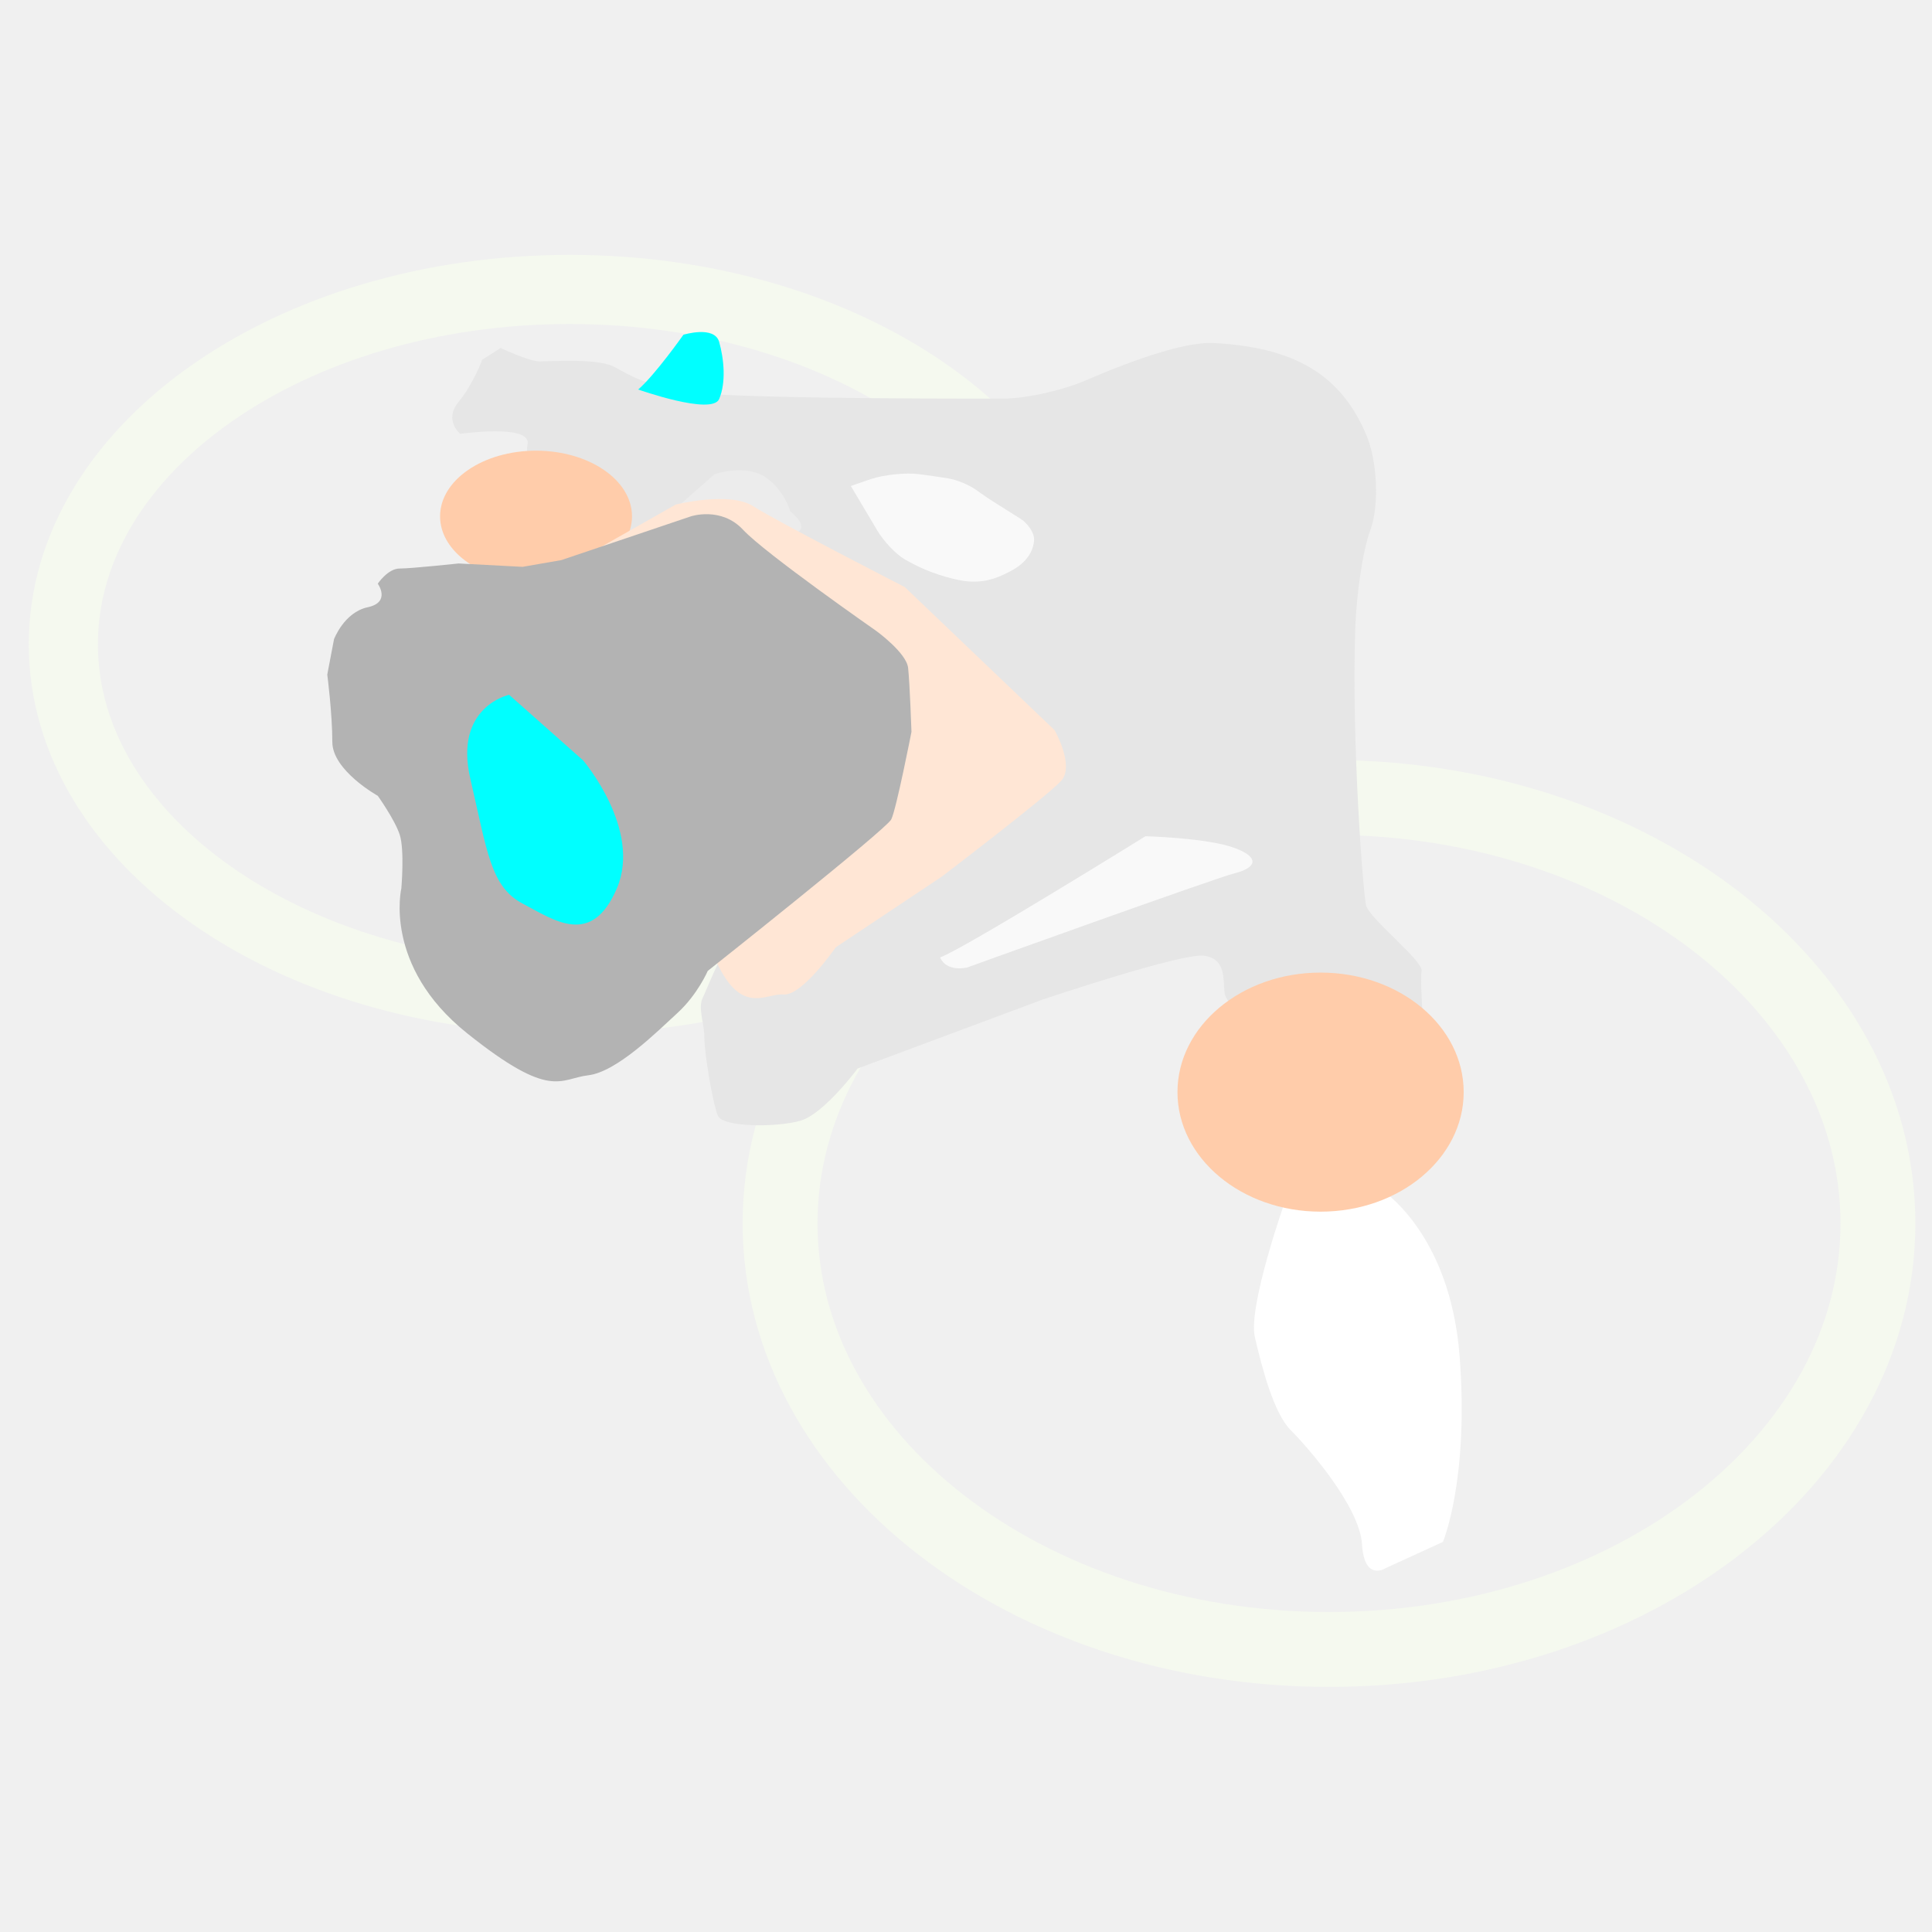
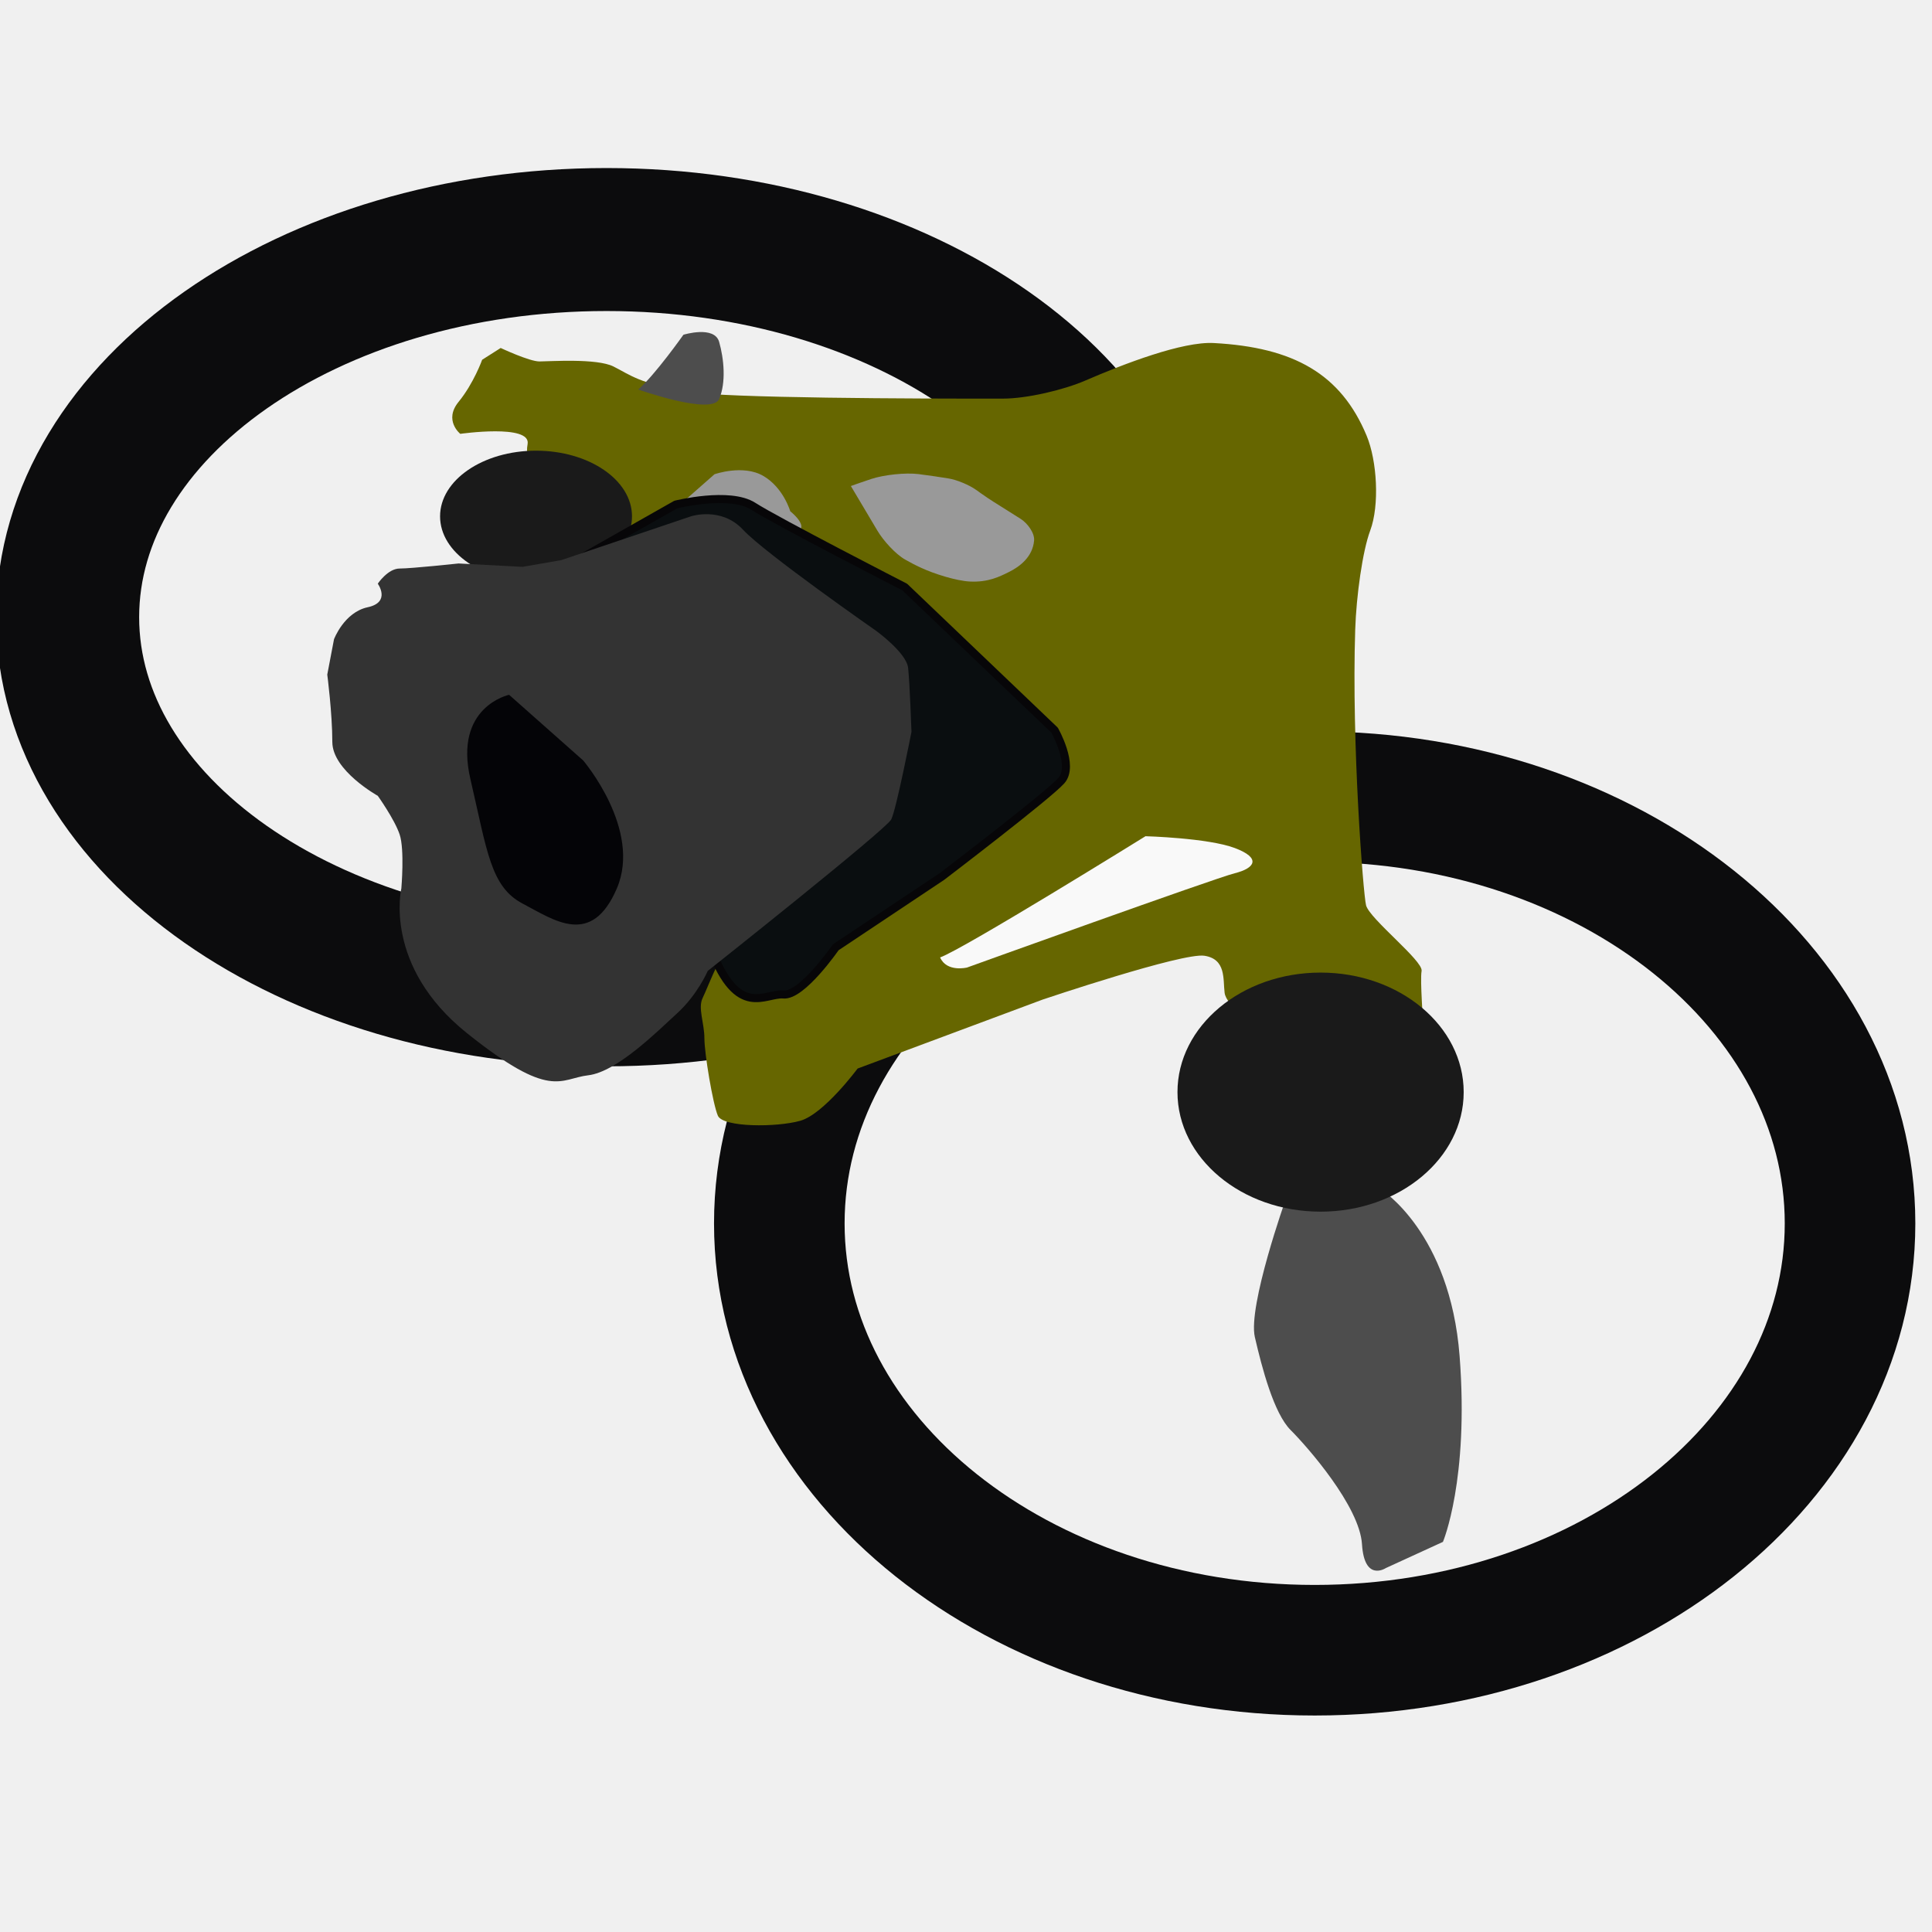
<svg xmlns="http://www.w3.org/2000/svg" height="24px" viewBox="0 -960 960 960" width="24px" fill="#e3e3e3" version="1.1" id="svg1" xml:space="preserve">
  <defs id="defs1" />
  <g id="layer6" transform="matrix(1.450033,0,0,1.450033,-38.9894,103.843)">
-     <ellipse style="fill:none;stroke:#f5f9ef;stroke-width:23.691;stroke-linecap:round;stroke-linejoin:bevel;stroke-dasharray:none;stroke-dashoffset:0;stroke-opacity:1" id="path23" cx="222.115" cy="-512.885" rx="173.521" ry="121.598" />
-     <ellipse style="fill:none;stroke:#f5f9ef;stroke-width:25.655;stroke-linecap:round;stroke-linejoin:bevel;stroke-dasharray:none;stroke-dashoffset:0;stroke-opacity:1" id="path24" cx="482.308" cy="-314.423" rx="188.103" ry="145.988" />
+     <ellipse style="fill:none;stroke:#050506;stroke-width:48.998;stroke-linecap:round;stroke-linejoin:bevel;stroke-dasharray:none;stroke-dashoffset:0;stroke-opacity:0.968" id="path23" cx="234.743" cy="-522.176" rx="184.669" ry="129.41" />
+     <ellipse style="fill:none;stroke:#050506;stroke-width:44.745;stroke-linecap:round;stroke-linejoin:bevel;stroke-dasharray:none;stroke-dashoffset:0;stroke-opacity:0.968" id="path24" cx="477.4" cy="-314.423" rx="183.457" ry="146.249" />
  </g>
-   <path style="display:inline;fill:#e6e6e6;stroke:#000000;stroke-width:0;stroke-linejoin:bevel" d="m 204.231,-535.385 30,-28.269 c 0,0 2.308,-11.538 -10.962,-11.538 -13.269,0 -16.731,0.577 -15.577,-6.346 1.154,-6.923 -23.077,-3.462 -23.077,-3.462 0,0 -5.769,-4.615 -0.577,-10.962 5.192,-6.346 8.077,-14.423 8.077,-14.423 l 6.346,-4.038 c 0,0 9.808,4.615 13.269,4.615 3.462,0 19.615,-1.154 25.385,1.731 5.769,2.885 8.654,5.769 25.385,8.654 12.844,2.214 78.386,2.389 108.148,2.35 8.139,-0.011 20.666,-2.945 28.135,-6.178 13.328,-5.769 33.294,-13.443 44.027,-12.867 27.417,1.473 43.573,10.571 52.395,31.759 3.59,8.622 4.46,23.861 1.22,32.517 -2.618,6.993 -4.758,22.349 -5.137,33.931 -1.276,39.089 2.747,90.584 3.712,94.449 1.154,4.615 19.615,19.038 19.038,22.5 -0.577,3.462 0.577,16.731 0.577,20.769 0,4.038 3.462,14.423 0.577,15.577 -2.885,1.154 -9.808,6.346 -18.462,7.5 -8.654,1.154 -30.577,4.615 -31.731,-0.577 -1.154,-5.192 -7.5,-19.038 -8.077,-22.5 -0.577,-3.462 -9.808,-8.654 -10.385,-13.269 -0.577,-4.615 0.577,-11.538 -6.923,-12.692 -7.5,-1.154 -55.385,15 -55.385,15 L 320.769,-367.5 c 0,0 -11.538,15.577 -19.615,17.885 -8.077,2.308 -26.538,2.308 -28.269,-1.731 -1.731,-4.038 -4.615,-21.346 -4.615,-26.538 0,-5.192 -2.308,-10.385 -0.577,-13.846 1.731,-3.462 8.077,-20.769 12.692,-21.923 4.615,-1.154 4.038,-103.269 4.038,-103.269 z" id="path4" transform="matrix(1.450033,0,0,1.450033,-38.9894,103.843)" />
-   <path style="fill:#ffffff;stroke:#000000;stroke-width:0;stroke-linecap:round;stroke-linejoin:bevel;stroke-dasharray:0, 0;stroke-dashoffset:0" d="m 638.91,-364.21 c 0,0 -18.929,53.238 -15.38,68.618 3.549,15.38 9.465,37.858 17.746,46.14 8.281,8.281 34.309,37.858 35.492,56.787 1.183,18.929 11.831,11.831 11.831,11.831 l 28.394,-13.014 c 0,0 13.014,-30.76 8.281,-92.28 -4.732,-61.52 -39.041,-82.815 -39.041,-82.815 z" id="path15" />
-   <path style="fill:#00ffff;stroke:#000000;stroke-width:0;stroke-linecap:round;stroke-linejoin:bevel;stroke-dasharray:0,0;stroke-dashoffset:0" d="m 317.115,-766.455 c 8.281,-7.098 22.478,-27.211 22.478,-27.211 0,0 15.38,-4.732 17.746,3.549 2.366,8.282 3.549,20.112 0,28.394 -3.549,8.281 -40.224,-4.732 -40.224,-4.732 z" id="path16" />
+   <path style="display:inline;fill:#666600;stroke:#c80000;stroke-width:0;stroke-linejoin:bevel;stroke-opacity:1;fill-opacity:1" d="m 204.231,-535.385 30,-28.269 c 0,0 2.308,-11.538 -10.962,-11.538 -13.269,0 -16.731,0.577 -15.577,-6.346 1.154,-6.923 -23.077,-3.462 -23.077,-3.462 0,0 -5.769,-4.615 -0.577,-10.962 5.192,-6.346 8.077,-14.423 8.077,-14.423 l 6.346,-4.038 c 0,0 9.808,4.615 13.269,4.615 3.462,0 19.615,-1.154 25.385,1.731 5.769,2.885 8.654,5.769 25.385,8.654 12.844,2.214 78.386,2.389 108.148,2.35 8.139,-0.011 20.666,-2.945 28.135,-6.178 13.328,-5.769 33.294,-13.443 44.027,-12.867 27.417,1.473 43.573,10.571 52.395,31.759 3.59,8.622 4.46,23.861 1.22,32.517 -2.618,6.993 -4.758,22.349 -5.137,33.931 -1.276,39.089 2.747,90.584 3.712,94.449 1.154,4.615 19.615,19.038 19.038,22.5 -0.577,3.462 0.577,16.731 0.577,20.769 0,4.038 3.462,14.423 0.577,15.577 -2.885,1.154 -9.808,6.346 -18.462,7.5 -8.654,1.154 -30.577,4.615 -31.731,-0.577 -1.154,-5.192 -7.5,-19.038 -8.077,-22.5 -0.577,-3.462 -9.808,-8.654 -10.385,-13.269 -0.577,-4.615 0.577,-11.538 -6.923,-12.692 -7.5,-1.154 -55.385,15 -55.385,15 L 320.769,-367.5 c 0,0 -11.538,15.577 -19.615,17.885 -8.077,2.308 -26.538,2.308 -28.269,-1.731 -1.731,-4.038 -4.615,-21.346 -4.615,-26.538 0,-5.192 -2.308,-10.385 -0.577,-13.846 1.731,-3.462 8.077,-20.769 12.692,-21.923 4.615,-1.154 4.038,-103.269 4.038,-103.269 z" id="path4" transform="matrix(1.450033,0,0,1.450033,-38.9894,103.843)" />
+   <path style="fill:#4d4d4d;stroke:#f6daf5;stroke-width:0;stroke-linecap:round;stroke-linejoin:bevel;stroke-dasharray:0, 0;stroke-dashoffset:0;stroke-opacity:0.957;fill-opacity:1" d="m 638.91,-364.21 c 0,0 -18.929,53.238 -15.38,68.618 3.549,15.38 9.465,37.858 17.746,46.14 8.281,8.281 34.309,37.858 35.492,56.787 1.183,18.929 11.831,11.831 11.831,11.831 l 28.394,-13.014 c 0,0 13.014,-30.76 8.281,-92.28 -4.732,-61.52 -39.041,-82.815 -39.041,-82.815 z" id="path15" />
+   <path style="fill:#4d4d4d;stroke:#f6daf5;stroke-width:0;stroke-linecap:round;stroke-linejoin:bevel;stroke-dasharray:0, 0;stroke-dashoffset:0;stroke-opacity:0.957;fill-opacity:1" d="m 317.115,-766.455 c 8.281,-7.098 22.478,-27.211 22.478,-27.211 0,0 15.38,-4.732 17.746,3.549 2.366,8.282 3.549,20.112 0,28.394 -3.549,8.281 -40.224,-4.732 -40.224,-4.732 z" id="path16" />
  <g id="layer5" transform="matrix(1.450033,0,0,1.450033,-38.9894,103.843)">
-     <ellipse style="fill:#ffccaa;stroke:#000000;stroke-width:0;stroke-linecap:round;stroke-linejoin:bevel;stroke-dasharray:0, 0;stroke-dashoffset:0" id="path13" cx="210.577" cy="-556.731" rx="32.885" ry="22.5" />
-     <ellipse style="fill:#ffccaa;stroke:#000000;stroke-width:0;stroke-linecap:round;stroke-linejoin:bevel;stroke-dasharray:0, 0;stroke-dashoffset:0" id="path11" cx="479.423" cy="-359.423" rx="49.038" ry="40.962" />
+     <ellipse style="fill:#1a1a1a;stroke:#000000;stroke-width:0;stroke-linecap:round;stroke-linejoin:bevel;stroke-dasharray:0, 0;stroke-dashoffset:0" id="path13" cx="210.577" cy="-556.731" rx="32.885" ry="22.5" />
+     <ellipse style="fill:#1a1a1a;stroke:#000000;stroke-width:0;stroke-linecap:round;stroke-linejoin:bevel;stroke-dasharray:0, 0;stroke-dashoffset:0" id="path11" cx="479.423" cy="-359.423" rx="49.038" ry="40.962" />
  </g>
  <g id="layer3" style="display:inline" transform="matrix(1.450033,0,0,1.450033,-38.9894,103.843)">
-     <path style="fill:#ececec;stroke:#000000;stroke-width:0;stroke-linejoin:bevel" d="m 257.308,-558.462 14.423,-12.692 c 0,0 9.808,-3.462 16.731,0.577 6.923,4.038 9.231,12.115 9.231,12.115 0,0 5.192,4.038 3.462,6.346 -1.731,2.308 -10.385,6.923 -10.385,6.923 z" id="path6" />
-     <path style="fill:#f9f9f9;stroke:#000000;stroke-width:0;stroke-linejoin:bevel" d="m 318.462,-567.115 9.119,15.336 c 1.974,3.319 6.079,7.907 9.425,9.831 1.616,0.929 3.524,1.939 5.672,2.922 4.346,1.989 11.822,4.399 16.588,4.636 6.208,0.309 10.115,-1.645 13.427,-3.301 3.662,-1.831 8.051,-5.115 8.555,-10.718 0.241,-2.686 -2.337,-6.03 -4.631,-7.474 l -9.075,-5.714 a 95.143,95.143 33.867 0 1 -4.607,-3.092 l -1.549,-1.106 c -2.358,-1.684 -6.583,-3.455 -9.444,-3.916 -2.993,-0.482 -6.842,-1.069 -10.307,-1.497 -4.488,-0.554 -11.775,0.234 -16.079,1.637 -3.704,1.208 -7.093,2.457 -7.093,2.457 z" id="path7" />
+     <path style="fill:#999999;stroke:#000000;stroke-width:0;stroke-linejoin:bevel" d="m 257.308,-558.462 14.423,-12.692 c 0,0 9.808,-3.462 16.731,0.577 6.923,4.038 9.231,12.115 9.231,12.115 0,0 5.192,4.038 3.462,6.346 -1.731,2.308 -10.385,6.923 -10.385,6.923 z" id="path6" />
+     <path style="fill:#999999;stroke:#000000;stroke-width:0;stroke-linejoin:bevel" d="m 318.462,-567.115 9.119,15.336 c 1.974,3.319 6.079,7.907 9.425,9.831 1.616,0.929 3.524,1.939 5.672,2.922 4.346,1.989 11.822,4.399 16.588,4.636 6.208,0.309 10.115,-1.645 13.427,-3.301 3.662,-1.831 8.051,-5.115 8.555,-10.718 0.241,-2.686 -2.337,-6.03 -4.631,-7.474 l -9.075,-5.714 a 95.143,95.143 33.867 0 1 -4.607,-3.092 l -1.549,-1.106 c -2.358,-1.684 -6.583,-3.455 -9.444,-3.916 -2.993,-0.482 -6.842,-1.069 -10.307,-1.497 -4.488,-0.554 -11.775,0.234 -16.079,1.637 -3.704,1.208 -7.093,2.457 -7.093,2.457 z" id="path7" />
    <path style="fill:#f9f9f9;stroke:#000000;stroke-width:0;stroke-linejoin:bevel" d="m 349.038,-405.577 c 8.077,-2.884 70.385,-41.538 70.385,-41.538 0,0 21.346,0.577 30.577,4.038 9.231,3.462 6.923,6.923 0,8.654 -6.923,1.731 -91.731,32.308 -91.731,32.308 0,0 -6.923,1.731 -9.231,-3.462 z" id="path8" />
  </g>
-   <path style="fill:#ffe6d5;stroke:#000000;stroke-width:0;stroke-linecap:round;stroke-linejoin:bevel;stroke-dasharray:0, 0;stroke-dashoffset:0" d="m 285.595,-680.848 50.193,-28.443 c 0,0 26.77,-6.692 38.482,0.837 11.712,7.529 75.29,40.155 75.29,40.155 l 74.454,71.107 c 0,0 10.039,17.568 3.346,25.097 -6.692,7.529 -59.396,47.684 -59.396,47.684 l -52.703,35.135 c 0,0 -16.731,24.26 -25.933,23.424 -9.202,-0.836 -22.587,12.548 -35.972,-22.587 C 339.971,-523.575 285.595,-680.848 285.595,-680.848 Z" id="path5" />
-   <g id="layer2" transform="matrix(1.065408,0,0,1.065408,-42.48387,64.13212)">
-     <path style="fill:#b3b3b3;stroke:#000000;stroke-width:0;stroke-linejoin:bevel" d="m 283.596,-696.889 18.06,-3.141 60.46,-20.415 c 0,0 14.134,-4.711 24.341,6.282 10.208,10.993 62.031,47.112 62.031,47.112 0,0 14.134,10.208 14.919,17.274 0.785,7.067 1.57,29.838 1.57,29.838 0,0 -7.067,36.119 -9.422,40.83 -2.356,4.711 -85.587,70.668 -85.587,70.668 0,0 -4.711,10.993 -14.134,19.63 -9.422,8.637 -28.267,27.482 -41.616,29.052 -13.348,1.571 -17.274,11.778 -56.534,-19.63 -39.26,-31.408 -30.623,-67.527 -30.623,-67.527 0,0 1.57,-18.06 -0.785,-25.126 -2.356,-7.067 -10.208,-18.06 -10.208,-18.06 0,0 -21.2,-11.778 -21.2,-25.126 0,-13.348 -2.356,-31.408 -2.356,-31.408 l 3.141,-16.489 c 0,0 4.711,-12.563 15.704,-14.919 10.993,-2.356 4.711,-10.993 4.711,-10.993 0,0 4.711,-7.067 10.208,-7.067 5.496,0 27.482,-2.356 27.482,-2.356 z" id="path2" />
-     <path style="fill:#00ffff;stroke:#000000;stroke-width:0;stroke-linejoin:bevel" d="m 277.315,-637.213 c 0,0 -25.912,5.496 -18.06,39.26 7.852,33.764 9.422,50.253 24.341,58.105 14.919,7.852 32.193,20.415 43.971,-7.067 11.778,-27.482 -15.704,-59.675 -15.704,-59.675 z" id="path3" />
+   <path style="fill:#0a0e10;stroke:#070608;stroke-width:4;stroke-linecap:round;stroke-linejoin:bevel;stroke-dasharray:none;stroke-dashoffset:0;stroke-opacity:1;fill-opacity:1" d="m 285.595,-680.848 50.193,-28.443 c 0,0 26.77,-6.692 38.482,0.837 11.712,7.529 75.29,40.155 75.29,40.155 l 74.454,71.107 c 0,0 10.039,17.568 3.346,25.097 -6.692,7.529 -59.396,47.684 -59.396,47.684 l -52.703,35.135 c 0,0 -16.731,24.26 -25.933,23.424 -9.202,-0.836 -22.587,12.548 -35.972,-22.587 C 339.971,-523.575 285.595,-680.848 285.595,-680.848 Z" id="path5" />
+   <g id="layer2" transform="matrix(1.065408,0,0,1.065408,-42.48387,64.13212)" style="fill:#333333">
+     <path style="fill:#333333;stroke:#000000;stroke-width:0;stroke-linejoin:bevel" d="m 283.596,-696.889 18.06,-3.141 60.46,-20.415 c 0,0 14.134,-4.711 24.341,6.282 10.208,10.993 62.031,47.112 62.031,47.112 0,0 14.134,10.208 14.919,17.274 0.785,7.067 1.57,29.838 1.57,29.838 0,0 -7.067,36.119 -9.422,40.83 -2.356,4.711 -85.587,70.668 -85.587,70.668 0,0 -4.711,10.993 -14.134,19.63 -9.422,8.637 -28.267,27.482 -41.616,29.052 -13.348,1.571 -17.274,11.778 -56.534,-19.63 -39.26,-31.408 -30.623,-67.527 -30.623,-67.527 0,0 1.57,-18.06 -0.785,-25.126 -2.356,-7.067 -10.208,-18.06 -10.208,-18.06 0,0 -21.2,-11.778 -21.2,-25.126 0,-13.348 -2.356,-31.408 -2.356,-31.408 l 3.141,-16.489 c 0,0 4.711,-12.563 15.704,-14.919 10.993,-2.356 4.711,-10.993 4.711,-10.993 0,0 4.711,-7.067 10.208,-7.067 5.496,0 27.482,-2.356 27.482,-2.356 z" id="path2" />
+     <path style="fill:#040407;stroke:#000000;stroke-width:0;stroke-linejoin:bevel;fill-opacity:1" d="m 277.315,-637.213 c 0,0 -25.912,5.496 -18.06,39.26 7.852,33.764 9.422,50.253 24.341,58.105 14.919,7.852 32.193,20.415 43.971,-7.067 11.778,-27.482 -15.704,-59.675 -15.704,-59.675 z" id="path3" />
  </g>
-   <g id="layer4" />
</svg>
